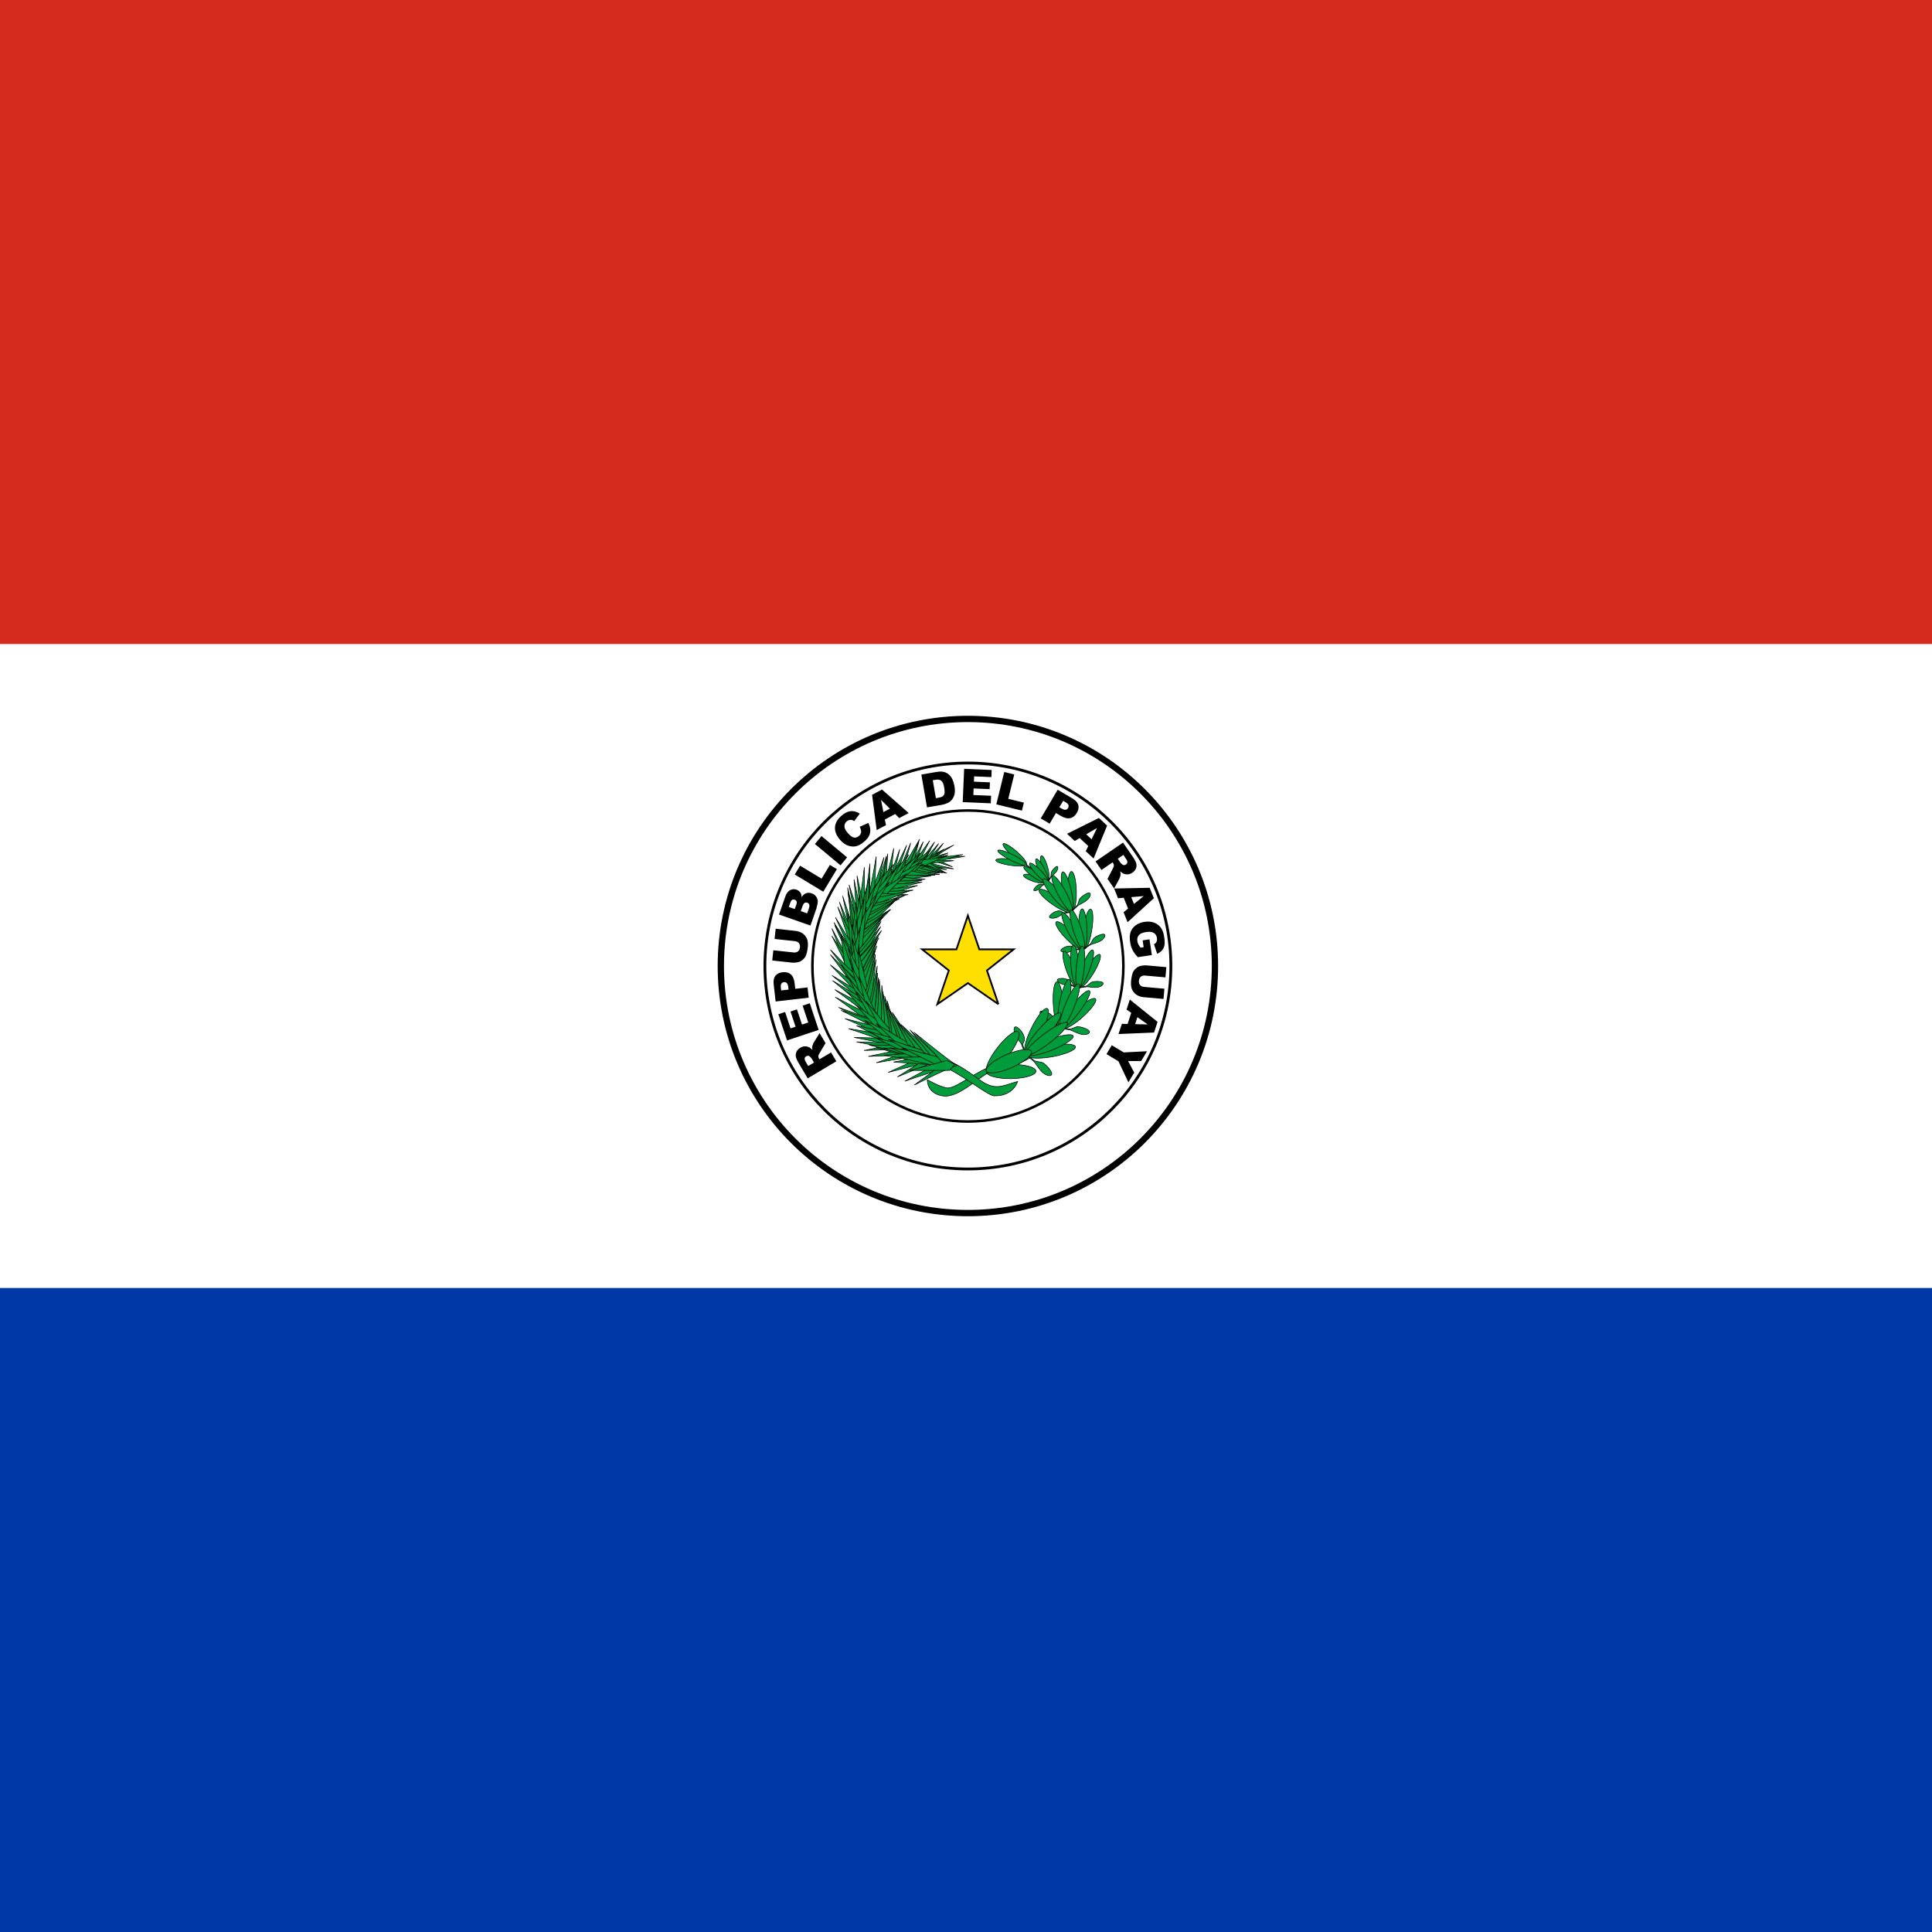
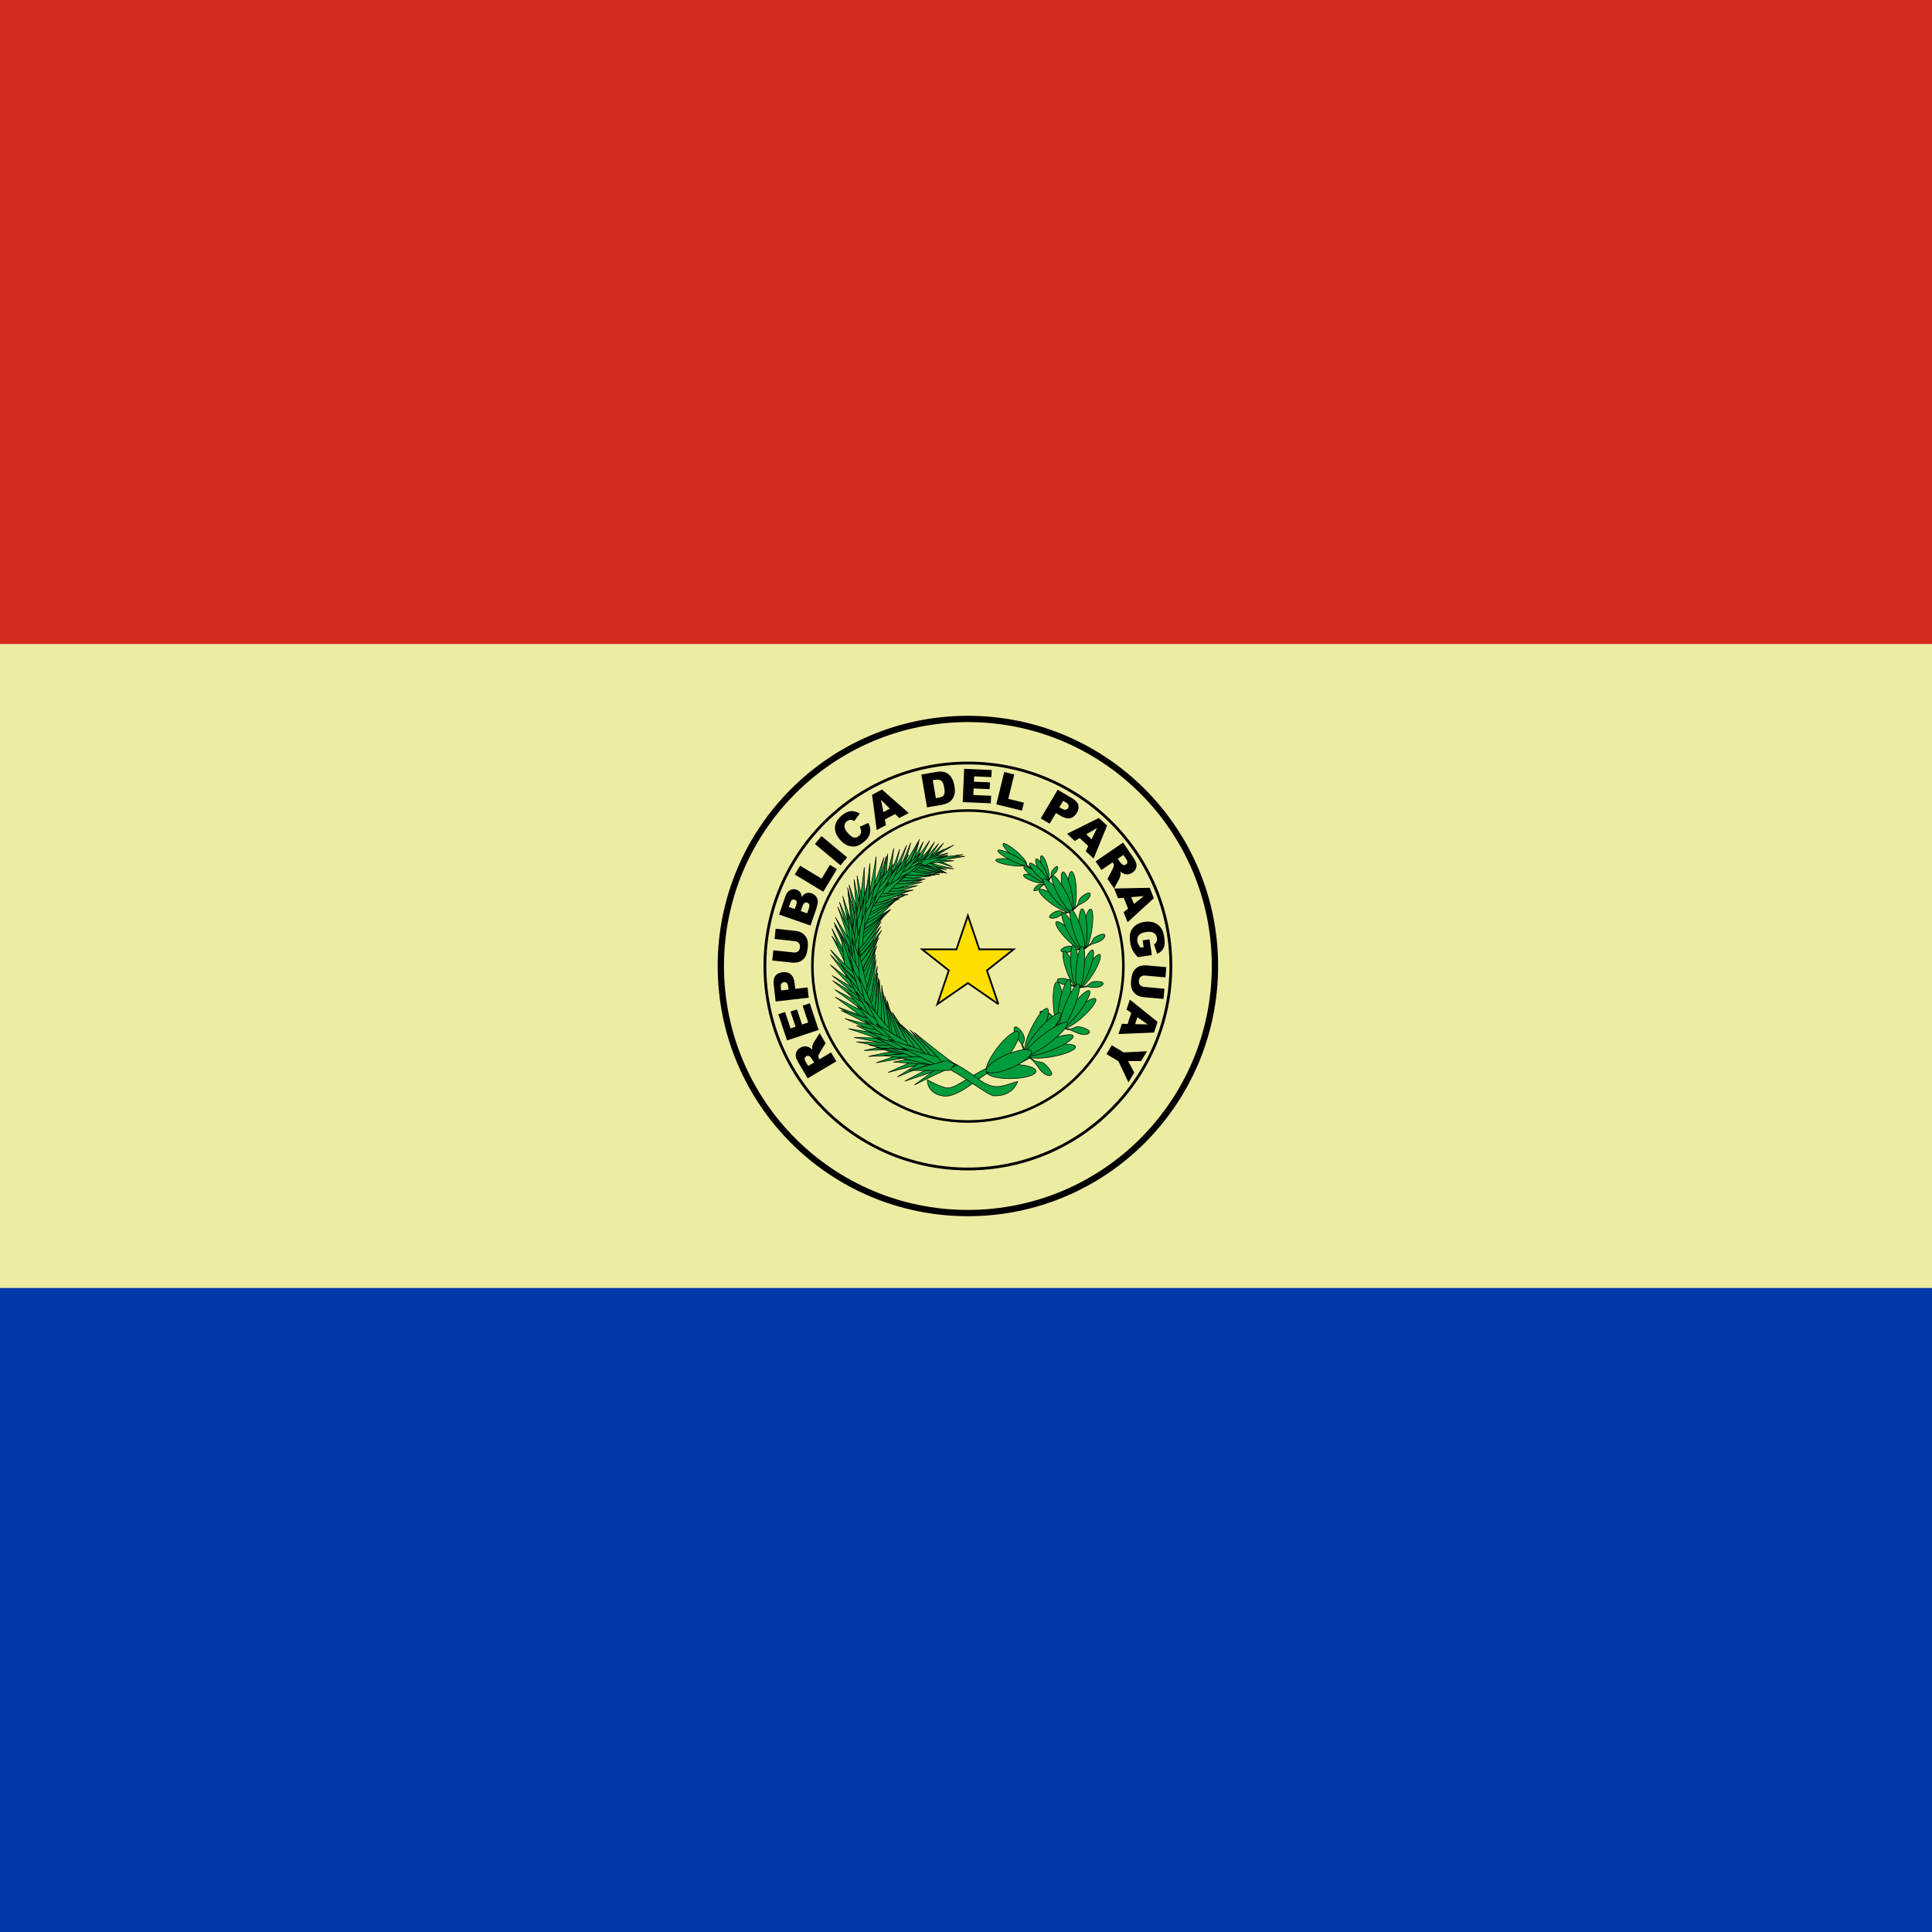
<svg xmlns="http://www.w3.org/2000/svg" height="512" width="512" id="flag-icon-css-py">
  <path fill="#0038a8" d="M0 341.013h512V512H0z" />
-   <path fill="#fff" d="M0 170.667h512v170.667H0z" />
+   <path fill="#edeca3" d="M0 170.667h512v170.667H0z" />
  <path fill="#d52b1e" d="M0 0h512v170.667H0z" />
  <g fill="none" stroke="#000" transform="translate(-208.955) scale(1.55152)">
    <circle cx="300" cy="165" r="42.2" stroke-width="1.076" />
    <circle cx="300" cy="165" r="34.67" stroke-width=".478" />
    <circle cx="300" cy="165" r="26.56" stroke-width=".438" />
  </g>
  <path d="M221.638 281.26l-7.59 4.507-2.322-3.91c-.43-.724-.698-1.315-.8-1.772a2.058 2.058 0 0 1 .14-1.337c.197-.435.537-.796 1.02-1.083.422-.25.838-.376 1.25-.378.413 0 .807.098 1.183.3.24.128.502.343.79.644-.074-.334-.102-.593-.085-.776.01-.123.07-.327.176-.612.107-.285.2-.488.277-.608l1.527-2.44 1.575 2.65-1.577 2.63c-.206.338-.317.595-.333.773a1.15 1.15 0 0 0 .165.68l.123.206 3.08-1.83zm-5.914.325l-.587-.99c-.064-.106-.22-.293-.473-.56a.722.722 0 0 0-.464-.238.816.816 0 0 0-.528.114c-.245.146-.387.336-.426.57-.04.232.07.563.323.99l.61 1.03zm-7.149-5.865l-2.308-6.937 1.79-.595 1.443 4.343 1.332-.44-1.34-4.03 1.71-.568 1.338 4.028 1.652-.55-1.486-4.468 1.897-.63 2.35 7.063zm-3.025-10.317l-.516-4.505c-.113-.982.036-1.743.447-2.285.412-.542 1.048-.863 1.91-.96.885-.102 1.608.085 2.167.56.56.475.902 1.26 1.027 2.353l.17 1.483 3.255-.373.31 2.722zm3.427-3.15l-.076-.664c-.06-.524-.192-.88-.397-1.07a.883.883 0 0 0-.734-.238.98.98 0 0 0-.67.355c-.17.205-.226.56-.168 1.068l.088.772zm-3.707-13.42l.292-2.707 5.233.565c.52.057 1 .19 1.444.402.442.21.818.508 1.126.89.308.383.512.772.61 1.166.14.548.17 1.19.09 1.93-.047.427-.127.89-.242 1.388-.114.498-.278.908-.492 1.228-.215.32-.5.603-.858.85a2.798 2.798 0 0 1-1.074.468c-.577.107-1.08.138-1.512.09l-5.234-.563.292-2.707 5.36.577c.478.052.867-.04 1.165-.277.3-.236.473-.59.524-1.06.05-.468-.043-.848-.28-1.142-.236-.293-.598-.467-1.085-.52zm1.18-6.47l1.684-4.82c.28-.804.695-1.352 1.244-1.643a2.047 2.047 0 0 1 1.703-.128c.494.172.863.473 1.108.903.164.287.245.65.243 1.093.355-.548.756-.902 1.205-1.062.45-.16.94-.147 1.47.038.432.15.785.387 1.06.71.275.32.452.69.53 1.11.05.26.027.617-.068 1.073-.127.606-.224 1.004-.29 1.193l-1.554 4.446zm4.176-1.455l.39-1.12c.142-.402.17-.706.087-.91-.083-.207-.256-.356-.517-.447-.243-.084-.46-.07-.65.038-.193.11-.357.36-.493.75l-.397 1.137zm3.274 1.144l.46-1.313c.154-.445.185-.785.09-1.022-.092-.236-.272-.4-.537-.494a.778.778 0 0 0-.688.062c-.213.128-.398.417-.556.868l-.458 1.308zm-3.277-10.302l1.41-2.335 5.697 3.438 2.2-3.645 1.86 1.123-3.61 5.982zm5.337-8.083l1.75-2.1 6.782 5.652-1.75 2.1zm11.87-4.561l2.283-1.01c.315.613.49 1.202.52 1.768a3.293 3.293 0 0 1-.312 1.61c-.238.508-.658 1.02-1.258 1.534-.727.626-1.413 1.03-2.056 1.216-.643.184-1.36.154-2.154-.09-.793-.246-1.547-.784-2.26-1.615-.953-1.11-1.39-2.215-1.313-3.316.077-1.102.655-2.116 1.732-3.042.844-.725 1.653-1.124 2.43-1.198.775-.074 1.583.142 2.425.647l-1.478 1.978c-.24-.15-.435-.24-.586-.275a1.57 1.57 0 0 0-.74 0 1.61 1.61 0 0 0-.67.354c-.47.403-.667.9-.592 1.493.052.442.336.963.85 1.563.64.743 1.19 1.155 1.652 1.237.462.082.897-.052 1.305-.403.395-.34.6-.708.61-1.104.01-.397-.12-.846-.39-1.347zm9.4-3.383l-2.74 1.462.307 1.487-2.46 1.312-1.225-9.35 2.625-1.4 7.08 6.228-2.518 1.343zm-1.402-1.415l-2.354-2.342.638 3.257zm8.338-9.042l3.994-.69c.787-.136 1.442-.14 1.963-.01.522.13.976.368 1.36.713.387.344.696.77.93 1.275.234.506.403 1.055.505 1.648.16.93.18 1.67.056 2.218a3.634 3.634 0 0 1-.66 1.44c-.315.412-.678.713-1.09.902-.562.26-1.082.43-1.56.514l-3.995.69zm3.03 1.506l.82 4.753.66-.113c.56-.097.95-.23 1.165-.394.217-.166.365-.416.446-.75.08-.333.06-.848-.06-1.545-.158-.92-.417-1.526-.777-1.815-.36-.288-.888-.372-1.585-.252zm8.312-3.026l7.304.312-.08 1.883-4.573-.194-.06 1.402 4.24.18-.076 1.8-4.242-.18-.074 1.737 4.705.2-.085 2-7.437-.32zm10.628.837l2.65.65-1.582 6.463 4.135 1.012-.518 2.112-6.785-1.66zm14.164 4.702l3.905 2.307c.85.503 1.367 1.08 1.552 1.736.184.655.056 1.355-.386 2.102-.452.767-1.037 1.23-1.754 1.39-.717.16-1.55-.042-2.496-.6l-1.286-.76-1.667 2.82-2.358-1.396zm.445 4.634l.575.34c.453.267.817.376 1.093.327a.883.883 0 0 0 .632-.44.98.98 0 0 0 .12-.75c-.06-.26-.31-.518-.75-.778l-.668-.396zm7.655 10.291l-2.275-2.116-1.306.776-2.043-1.9 8.443-4.204 2.178 2.026-3.582 8.725-2.09-1.944zm.88-1.787l1.448-2.99-2.87 1.665zm1.06 5.867l7.28-4.994 2.572 3.75c.477.694.782 1.266.915 1.715.133.45.115.9-.053 1.345-.17.447-.485.83-.948 1.147-.404.277-.81.43-1.222.46a2.45 2.45 0 0 1-1.2-.222c-.248-.113-.524-.31-.83-.592.095.33.14.586.134.77-.003.123-.048.33-.135.622-.088.29-.166.5-.236.626l-1.364 2.535-1.745-2.54 1.4-2.73c.184-.35.278-.614.282-.792 0-.24-.068-.462-.21-.667l-.135-.197-2.955 2.027zm5.88-.71l.65.947c.07.103.24.28.51.528a.722.722 0 0 0 .478.208c.187.01.36-.04.52-.148.234-.16.363-.36.387-.594.024-.235-.106-.558-.387-.968l-.678-.988zm2.73 13.216l-1.15-2.886-1.513.143-1.034-2.59 9.43-.19 1.103 2.763-6.97 6.354-1.058-2.65zm1.562-1.24l2.586-2.08-3.307.274zm2.302 9.649l1.816-.272.624 4.17-3.722.556c-.664-.717-1.14-1.368-1.428-1.952-.288-.584-.495-1.297-.62-2.14-.156-1.035-.106-1.906.15-2.612.255-.706.706-1.29 1.35-1.755.646-.463 1.42-.763 2.326-.898.953-.143 1.812-.07 2.575.218a3.86 3.86 0 0 1 1.864 1.487c.37.55.63 1.324.78 2.325.143.965.164 1.7.06 2.204a2.843 2.843 0 0 1-.634 1.313c-.32.37-.75.676-1.29.92l-.854-2.534c.314-.156.54-.376.675-.658.136-.282.175-.622.115-1.02-.088-.59-.364-1.03-.828-1.32-.463-.29-1.14-.37-2.03-.236-.944.14-1.593.42-1.944.836-.352.416-.48.94-.386 1.577.046.3.132.583.26.844.13.26.325.55.588.873l.822-.123zm5.772 12.815l-.242 2.712-5.243-.467a4.437 4.437 0 0 1-1.45-.375 3.194 3.194 0 0 1-1.143-.87c-.316-.376-.526-.76-.632-1.153-.15-.545-.19-1.188-.125-1.928.04-.43.11-.893.215-1.393s.262-.913.47-1.237a3.19 3.19 0 0 1 .842-.865 2.798 2.798 0 0 1 1.065-.49c.575-.117 1.08-.157 1.51-.118l5.243.467-.242 2.71-5.368-.477c-.48-.043-.867.057-1.16.3-.294.24-.462.597-.504 1.07-.04.467.06.846.302 1.135.242.29.607.457 1.095.5zm-9.76 9.34l.97-2.95-1.25-.862.87-2.65 7.35 5.91-.928 2.827-9.423.394.892-2.712zm1.993.054l3.318.064-2.712-1.912zm3.159 7.176l-1.558 2.6-3.473-.004 1.64 3.06-1.547 2.584-2.637-5.582-3.17-1.9 1.404-2.346 3.172 1.9z" />
  <g fill="#009b3a" stroke="#000" stroke-width=".155">
    <path d="M265.158 225.436s24.905 10.73 20.557 32.903c-4.35 22.172-18.215 22.023-23.652 24.474-5.437 2.45-9.188 5.957-11.333 5.467-2.145-.49-4.98-2.145-4.98-2.145s-.228 3.64 4.14 4.304c4.366.662 10.106-5.748 12.864-6.46 2.757-.713 19.685-2.55 23.805-25.112 4.806-24.083-21.246-32.725-21.4-33.432z" />
    <path d="M277.726 230.152a3.42.81 75.104 0 1-1.64.126 3.42.81 75.104 1 1 1.64-.126z" />
    <path d="M276.872 230.385a3.523.786 63.335 1 1-1.485.543 3.523.786 63.335 0 1 1.485-.543zm-2.497 1.645a3.336.83 17.053 0 1-.156 1.685 3.336.83 17.053 0 1 .155-1.685z" />
    <path d="M274.747 231.114a3.508.79 34.225 1 1-.716 1.42 3.508.79 34.225 1 1 .717-1.42z" />
    <path d="M275.802 230.68a3.567.776 46.194 1 1-1.084 1.11 3.567.776 46.194 0 1 1.084-1.11z" />
    <path d="M277.54 233.814c.014.016-.96.542-1.182.62-.22.08-.52-.294-1.155.032-.635.326-1.07.92-1.21 1.27-.138.348.18.494.948.12.768-.372.97-.963 1.34-1.194.37-.232.99-.573 1.344-.698.153-.334.65-1.05.907-1.46.257-.412 1.265-1.09 1.632-1.88.32-.653.2-1.21-.23-.976-.427.232-.98.888-1.24 1.36-.257.47-.036 1.07-.322 1.512-.226.32-.772 1.293-.83 1.294zm7.71 2.546a1.15 5.128-1.585 1 1-2.313-.555 1.15 5.128-1.585 1 1 2.314.554z" />
    <path d="M283.963 236.312a5.34 1.105 77.49 1 1-2.237.112 5.34 1.105 77.49 1 1 2.237-.112z" />
    <path d="M279.975 237.553a4.976 1.186 34.91 1 1-.773 2.345 4.976 1.186 34.91 1 1 .773-2.345z" />
    <path d="M280.782 236.42a5.32 1.11 50.904 0 1-1.462 1.714 5.32 1.11 50.904 1 1 1.462-1.713z" />
    <path d="M282.396 236.265a5.436 1.085 61.837 1 1-1.87 1.107 5.436 1.085 61.837 1 1 1.87-1.107z" />
    <path d="M283.76 241.525c.017.028-1.51.346-1.84.36-.332.014-.623-.654-1.61-.472-.988.183-1.788.84-2.096 1.277-.307.437.085.79 1.272.598 1.186-.19 1.66-.947 2.25-1.113.59-.166 1.562-.376 2.093-.398.32-.41 1.246-1.213 1.738-1.686.492-.473 2.11-.993 2.88-1.96.66-.79.678-1.642.008-1.5-.67.14-1.655.833-2.168 1.392-.513.56-.405 1.518-.948 2.022-.42.357-1.497 1.506-1.578 1.48zm5.54 5.167a1.146 5.15 8.74 1 1-2.16-.992 1.146 5.15 8.74 1 1 2.16.992z" />
    <path d="M288.074 246.38a1.097 5.376-2.05 1 1-2.206-.317 1.097 5.376-2.05 1 1 2.206.318z" />
    <path d="M283.947 246.847a5 1.18 46.026 1 1-1.18 2.167 5 1.18 46.026 1 1 1.18-2.167z" />
    <path d="M284.94 245.885a5.36 1.1 61.79 1 1-1.738 1.412 5.36 1.1 61.79 1 1 1.738-1.412z" />
    <path d="M286.523 246.04a5.478 1.077 72.543 1 1-2.027.734 5.478 1.077 72.543 1 1 2.027-.734z" />
    <path d="M286.926 251.486c.01.03-1.538.05-1.865 0-.326-.05-.49-.765-1.487-.774-.998-.01-1.9.485-2.28.858-.378.373-.058.796 1.136.836 1.193.04 1.794-.616 2.4-.667.606-.052 1.594-.073 2.117.007.39-.343 1.438-.96 2.004-1.332.567-.373 2.244-.576 3.17-1.382.788-.656.958-1.492.278-1.482-.68.012-1.768.506-2.37.96-.603.454-.67 1.42-1.292 1.815-.474.272-1.735 1.2-1.81 1.16m2.683 6.719a1.145 5.152 31.31 0 1-1.57-1.813 1.145 5.152 31.31 0 1 1.57 1.814" />
    <path d="M288.602 257.413a1.09 5.41 20.618 0 1-1.874-1.208 1.09 5.41 20.618 0 1 1.874 1.208m-3.91-1.273a5.082 1.16 69.934 0 1-1.91 1.522 5.082 1.16 69.934 0 1 1.91-1.522" />
    <path d="M285.964 255.66a1.083 5.448-4.863 0 1-2.122.59 1.083 5.448-4.863 1 1 2.122-.59" />
    <path d="M287.345 256.466a1.063 5.552 5.55 1 1-2.12-.158 1.063 5.552 5.55 1 1 2.12.158" />
    <path d="M285.592 261.68c-.003.03-1.413-.59-1.69-.77-.275-.182-.146-.913-1.046-1.334-.9-.422-1.907-.336-2.395-.147-.488.188-.362.713.704 1.243 1.065.53 1.864.17 2.432.375.568.203 1.47.592 1.913.883.484-.156 1.673-.293 2.33-.405.657-.112 2.254.393 3.406.028.968-.283 1.447-.988.827-1.26-.62-.27-1.797-.262-2.52-.09-.72.172-1.157 1.04-1.872 1.15-.534.055-2.036.395-2.088.326m.914 8.208a1.34 5.868 48.457 1 1-1.134-2.57 1.34 5.868 48.457 1 1 1.134 2.57" />
    <path d="M285.654 268.66a1.274 6.178 37.466 1 1-1.665-2.01 1.274 6.178 37.466 1 1 1.664 2.01" />
    <path d="M281.775 265.837a1.332 5.91-3.478 1 1-2.6.99 1.332 5.91-3.478 1 1 2.6-.99" />
    <path d="M283.327 265.76a1.25 6.29 11.633 0 1-2.53-.116 1.25 6.29 11.633 1 1 2.53.116" />
    <path d="M284.584 267.14a1.234 6.377 22.12 1 1-2.282-.94 1.234 6.377 22.12 1 1 2.282.94" />
    <path d="M280.937 272.276c-.014.034-1.36-1.16-1.606-1.46-.243-.3.14-1.06-.713-1.852-.852-.79-1.99-1.06-2.59-1.027-.598.032-.632.656.366 1.627 1 .97 1.996.863 2.555 1.293.558.43 1.424 1.186 1.815 1.667.586 0 1.94.28 2.7.395.76.113 2.352 1.248 3.74 1.262 1.158.038 1.917-.567 1.323-1.09-.593-.525-1.89-.94-2.742-1.012-.85-.072-1.617.73-2.44.59-.607-.13-2.372-.3-2.407-.394m-2.452 7.835a1.5 6.47 79.752 1 1 .31-3.098 1.5 6.47 79.752 1 1-.31 3.1" />
    <path d="M278.362 278.45a1.432 6.78 68.504 0 1-.51-2.874 1.432 6.78 68.504 0 1 .51 2.875" />
    <path d="M276.143 273.517a1.496 6.49 26.238 0 1-3.05-.563 1.496 6.49 26.238 1 1 3.05.563" />
    <path d="M277.695 274.355a1.412 6.88 41.823 0 1-2.38-1.573 1.412 6.88 41.823 0 1 2.38 1.573" />
    <path d="M278.145 276.403a1.392 6.974 52.67 1 1-1.69-2.214 1.392 6.974 52.67 0 1 1.69 2.213" />
    <path d="M271.815 279.165c-.033.024-.68-1.89-.753-2.318-.072-.427.713-.93.322-2.174-.39-1.244-1.34-2.158-1.937-2.474-.596-.318-.97.257-.537 1.757.434 1.5 1.455 1.976 1.76 2.708.304.73.726 1.952.84 2.635.566.34 1.72 1.39 2.39 1.937.673.548 1.59 2.55 2.92 3.364 1.097.707 2.16.57 1.874-.27-.286-.842-1.312-1.988-2.094-2.548-.782-.56-1.96-.24-2.678-.85-.514-.476-2.125-1.657-2.107-1.767" />
    <path d="M267.982 285.852a1.88 6.546 89.068 0 1 .01-3.762 1.88 6.546 89.068 0 1-.01 3.762" />
    <path d="M267.113 279.972a1.817 6.774 37.587 0 1-2.79-2.334 1.817 6.774 37.587 1 1 2.79 2.334" />
    <path d="M268.03 282.966a1.858 6.627 66.472 0 1-1.33-3.473 1.858 6.627 66.472 0 1 1.33 3.473m1.783-56.972a4.066.827 41.126 0 1-1.544.84 4.066.827 41.126 1 1 1.543-.84m-2 1.692a4.118.816 8.163 0 1 .313 1.69 4.118.816 8.163 1 1-.313-1.69" />
    <path d="M268.618 226.615a4.307.78 26.817 1 1-.816 1.336 4.307.78 26.817 0 1 .816-1.335m-29.51 52.859s5.486 1.177 10.256 2.91c4.77 1.734 12.015 7.683 13.963 8.02 2.184.1 5.214-.646 6.364-3.8-3.364.897-5.38 2.26-8.593.495-1.135-.43-4.85-3.813-8.924-5.624-4.074-1.81-12.29-3.875-12.29-3.875l-.774 1.875m5.848-49.603c-.02-.047 6.315-3.332 6.315-3.332l-6.964 1.782-.81 1.225 1.458.326" />
    <path d="M250.947 231.41c-2.445-.445-6.205-1.267-8.6-1.46 1.656-1.832 3.936-4.93 5.34-6.834-.927 1.815-2.384 4.208-2.958 5.945 1.684.91 4.333 1.622 6.217 2.35" />
    <path d="M243.825 230.26c-.027-.042 5.612-4.344 5.612-4.344l-6.518 2.916-.58 1.347 1.485.08" />
    <path d="M249.814 231.347c-2.462-.468-6.25-1.33-8.657-1.538 1.626-1.89 3.855-5.083 5.23-7.044-.898 1.872-2.314 4.34-2.858 6.132 1.708.946 4.38 1.692 6.284 2.45" />
    <path d="M242.894 230.618c-.015-.048 6.608-2.768 6.608-2.768l-7.116 1.17-.918 1.15 1.426.448" />
    <path d="M249.07 231.41c-2.49-.208-6.34-.673-8.744-.62 1.386-2.097 3.215-5.587 4.344-7.73-.667 2-1.778 4.663-2.105 6.544 1.8.776 4.532 1.242 6.504 1.805" />
    <path d="M242.212 230.65c-.037-.038 4.476-5.456 4.476-5.456l-5.672 4.242-.264 1.446 1.46-.233" />
    <path d="M249.038 231.766c-2.668-.05-6.806-.286-9.357-.06 1.264-2.385 2.857-6.323 3.84-8.742-.507 2.23-1.42 5.215-1.578 7.29 1.993.72 4.943 1.037 7.096 1.512" />
    <path d="M241.312 231.937c-.035-.048 5.436-5.216 5.436-5.216l-6.578 3.64-.45 1.56 1.59.017" />
    <path d="M247.844 231.937c-2.868.01-7.283-.145-10.08.168 1.856-2.66 4.39-7.037 5.952-9.726-1.01 2.468-2.612 5.778-3.213 8.07 2 .742 5.116 1.018 7.34 1.487" />
    <path d="M239.48 232.325c-.026-.052 6.945-5.882 6.945-5.882l-7.85 4.174-.808 1.728 1.714-.02" />
    <path d="M246.804 232.107c-2.84.41-7.236.872-9.963 1.567 1.46-2.85 3.343-7.47 4.505-10.31-.646 2.548-1.76 5.998-2.027 8.315 2.088.445 5.215.28 7.486.427" />
    <path d="M238.55 233.488c-.04-.04 5.35-7.41 5.35-7.41l-6.677 6.037-.358 1.85 1.685-.477" />
    <path d="M245.237 232.992c-2.86.266-7.277.507-10.04 1.064 1.617-2.773 3.758-7.292 5.08-10.067-.79 2.51-2.096 5.898-2.493 8.198 2.06.55 5.193.542 7.453.804" />
    <path d="M237.588 234.264c-.028-.052 6.81-5.894 6.81-5.894l-7.727 4.165-.78 1.74 1.698-.012" />
    <path d="M244.4 233.287c-2.85.6-7.273 1.362-9.996 2.237 1.332-2.91 3.006-7.597 4.04-10.475-.527 2.555-1.48 6.032-1.635 8.335 2.133.294 5.285-.086 7.59-.098" />
    <path d="M236.455 234.574c-.046-.033 4.352-8.08 4.352-8.08l-5.89 6.987-.097 1.847 1.635-.753" />
    <path d="M244.4 233.752c-3.06.795-7.824 1.84-10.71 2.934 1.11-3.31 2.376-8.616 3.16-11.876-.265 2.878-.89 6.804-.778 9.383 2.38.235 5.798-.327 8.327-.44" />
    <path d="M235.602 236.436c-.046-.047 5.482-8.096 5.482-8.096l-7.01 6.544-.295 2.042 1.822-.49" />
    <path d="M243.19 234.667c-3.007.95-7.7 2.24-10.52 3.476.948-3.33 1.962-8.642 2.59-11.905-.13 2.858-.568 6.77-.337 9.313 2.38.106 5.754-.634 8.266-.883" />
    <path d="M234.5 237.63c-.053-.037 4.167-8.937 4.167-8.937l-5.924 7.698.027 2.056 1.73-.815" />
    <path d="M242.04 235.893c-3.078.702-7.87 1.602-10.788 2.604 1.246-3.242 2.737-8.453 3.66-11.655-.39 2.838-1.18 6.703-1.182 9.256 2.36.3 5.787-.162 8.31-.205" />
    <path d="M233.507 238.484c-.036-.055 6.81-6.994 6.81-6.994l-8.027 5.18-.654 1.963 1.872-.15" />
    <path d="M240.675 237.103c-3.05.41-7.783.85-10.696 1.583 1.415-3.176 3.192-8.333 4.29-11.5-.556 2.85-1.565 6.705-1.723 9.303 2.286.537 5.66.407 8.128.613" />
    <path d="M232.158 237.786c-.05-.042 4.632-8.752 4.632-8.752l-6.283 7.364-.098 2.086 1.748-.698" />
    <path d="M241.048 236.064c-3.317 1.358-8.5 3.25-11.607 4.926 1.02-3.938 2.094-10.177 2.76-14.01-.12 3.32-.568 7.89-.29 10.815 2.634-.083 6.36-1.228 9.138-1.73" />
    <path d="M231.522 240.44c-.054-.048 5.544-10.044 5.544-10.044l-7.32 8.498-.2 2.373 1.975-.828" />
    <path d="M239.776 237.305c-3.25 1.528-8.34 3.69-11.367 5.516.84-3.937 1.636-10.144 2.13-13.96.03 3.28-.215 7.807.192 10.673 2.625-.232 6.294-1.574 9.044-2.228" />
    <path d="M230.39 241.96c-.062-.035 4.045-10.81 4.045-10.81l-6.055 9.654.153 2.34 1.856-1.184" />
    <path d="M238.348 238.205c-3.243 1.553-8.32 3.755-11.338 5.606.817-3.94 1.573-10.15 2.043-13.968.05 3.277-.166 7.803.26 10.663 2.625-.253 6.288-1.624 9.035-2.3" />
    <path d="M229.474 243.247c-.05-.052 6.26-9.53 6.26-9.53l-7.893 7.8-.384 2.364 2.017-.633" />
    <path d="M238.053 237.708c-2.89 2.31-7.465 5.702-10.073 8.238-.004-3.98-.537-10.112-.86-13.884.727 3.123 1.447 7.51 2.46 10.137 2.547-.908 5.892-3.148 8.473-4.49" />
    <path d="M229.784 243.697c-.07-.01.725-11.42.725-11.42l-3.017 11.103.842 2.092 1.45-1.775" />
    <path d="M237.23 238.763c-2.9 2.294-7.485 5.663-10.102 8.186.012-3.982-.495-10.12-.8-13.894.71 3.128 1.413 7.52 2.414 10.154 2.55-.894 5.903-3.117 8.49-4.447" />
    <path d="M229.055 245.637c-.065-.028 2.917-11.16 2.917-11.16l-5.048 10.263.398 2.29 1.733-1.393" />
    <path d="M236.905 239.027c-2.74 2.7-7.103 6.705-9.525 9.606-.43-4.083-1.636-10.315-2.372-14.15 1.084 3.123 2.296 7.54 3.623 10.123 2.536-1.224 5.752-3.905 8.275-5.58" />
    <path d="M229.07 247.064c-.072-.01.546-11.87.546-11.87l-2.915 11.533.906 2.177 1.464-1.84" />
    <path d="M236.036 240.998c-2.932 2.424-7.577 5.992-10.212 8.65-.092-4.135-.777-10.503-1.19-14.418.816 3.238 1.655 7.788 2.758 10.51 2.608-.965 6.01-3.323 8.645-4.742" />
    <path d="M228.2 248.414c-.06-.04 4.133-11.164 4.133-11.164l-6.196 9.89.162 2.452 1.9-1.178" />
    <path d="M235.99 241.044c-2.596 2.746-6.728 6.82-9.022 9.77-.41-4.14-1.558-10.457-2.258-14.34 1.03 3.16 2.182 7.637 3.44 10.25 2.403-1.247 5.45-3.975 7.84-5.68" />
    <path d="M228.356 248.988c-.072 0-.488-11.802-.488-11.802l-1.912 11.754 1.096 2.044 1.305-1.996" />
    <path d="M234.718 241.93c-2.512 2.77-6.52 6.882-8.723 9.853-.532-4.14-1.864-10.454-2.677-14.337 1.12 3.157 2.404 7.63 3.738 10.235 2.362-1.268 5.325-4.025 7.662-5.75" />
    <path d="M227.69 250.167c-.067-.02 1.317-11.99 1.317-11.99l-3.515 11.34.7 2.33 1.497-1.68" />
    <path d="M234.175 242.394c-2.296 3-5.983 7.48-7.958 10.65-.844-4.065-2.653-10.215-3.76-13.998 1.36 3.03 2.98 7.354 4.51 9.816 2.26-1.493 5.007-4.523 7.208-6.468" />
    <path d="M227.643 251.284c-.07-.003-.76-12.004-.76-12.004l-1.512 11.91 1.09 2.097 1.183-2.003" />
    <path d="M233.942 243.077c-2.155 3.14-5.633 7.847-7.457 11.142-1.054-4.05-3.182-10.15-4.485-13.9 1.518 2.98 3.364 7.248 5.026 9.647 2.196-1.62 4.803-4.816 6.916-6.89" />
    <path d="M228.387 252.4c-.067-.02 1.222-12.057 1.222-12.057l-3.438 11.334.725 2.373 1.49-1.65" />
    <path d="M233.507 244.194c-1.857 3.422-4.888 8.585-6.402 12.115-1.412-3.88-4.075-9.648-5.706-13.197 1.774 2.753 3.992 6.74 5.86 8.893 2.034-1.917 4.335-5.456 6.247-7.812" />
    <path d="M227.97 253.394c-.07.02-3.37-11.435-3.37-11.435l1.138 12.052 1.518 1.7.712-2.318" />
    <path d="M233.43 245.528c-1.936 3.412-5.09 8.56-6.674 12.078-1.42-3.868-4.11-9.617-5.76-13.155 1.803 2.745 4.05 6.72 5.952 8.867 2.106-1.91 4.5-5.44 6.482-7.79" />
    <path d="M228.124 255.55c-.072 0-1.238-12.023-1.238-12.023l-1.113 12.025 1.203 2.06 1.148-2.06" />
    <path d="M233.632 246.583c-1.99 3.367-5.227 8.44-6.868 11.92-1.357-3.9-3.954-9.713-5.545-13.29 1.757 2.786 3.94 6.813 5.805 9.006 2.137-1.863 4.586-5.335 6.607-7.637" />
    <path d="M228.015 256.513c-.07.008-2.23-11.808-2.23-11.808l-.11 12.093 1.37 1.904.97-2.19" />
    <path d="M232.778 248.29c-2.147 3.224-5.62 8.065-7.422 11.428-1.168-3.99-3.483-9.974-4.9-13.656 1.62 2.905 3.607 7.077 5.365 9.395 2.222-1.71 4.832-5.008 6.958-7.167" />
    <path d="M226.976 257.832c-.07-.02.998-12.07.998-12.07l-3.29 11.445.796 2.332 1.496-1.708" />
    <path d="M232.902 248.585c-1.835 3.49-4.838 8.767-6.318 12.35-1.532-3.804-4.39-9.435-6.14-12.9 1.88 2.665 4.243 6.542 6.206 8.607 2.05-2 4.338-5.627 6.252-8.057" />
    <path d="M226.572 258.84c-.07.022-3.704-11.248-3.704-11.248l1.426 11.96 1.596 1.63.682-2.342" />
    <path d="M232.406 249.484c-1.282 3.832-3.444 9.673-4.363 13.517-2.08-3.403-5.74-8.31-7.984-11.332 2.252 2.207 5.16 5.5 7.403 7.1 1.717-2.413 3.424-6.477 4.943-9.284" />
    <path d="M229.86 259.755c-.067.025-4.01-11.093-4.01-11.093l1.753 11.897 1.64 1.562.618-2.367" />
    <path d="M232.375 250.664c-1.254 3.844-3.374 9.707-4.265 13.56-2.105-3.38-5.8-8.25-8.066-11.248 2.27 2.184 5.2 5.445 7.455 7.022 1.7-2.43 3.377-6.512 4.875-9.334" />
    <path d="M229.892 261.648c-.065.035-5.16-10.374-5.16-10.374l3.005 11.52 1.794 1.295.363-2.442" />
    <path d="M231.987 251.626c-.802 3.99-2.23 10.107-2.67 14.055-2.478-3.05-6.704-7.347-9.297-9.994 2.502 1.84 5.786 4.652 8.204 5.892 1.406-2.652 2.602-6.94 3.763-9.952" />
    <path d="M230.234 263.277c-.07.014-2.783-11.633-2.783-11.633l.46 12.078 1.457 1.807.867-2.252" />
    <path d="M232.002 252.867c-.424 4.08-1.273 10.36-1.342 14.35-2.74-2.703-7.333-6.412-10.152-8.697 2.654 1.494 6.173 3.85 8.687 4.76 1.148-2.83 1.935-7.258 2.808-10.413" />
    <path d="M230.373 264.13c-.055.054-7.355-8.398-7.355-8.398l5.543 10.172 2.026.692-.213-2.465" />
    <path d="M232.158 254.294c-.44 4.078-1.314 10.353-1.4 14.342-2.73-2.72-7.308-6.453-10.118-8.755 2.648 1.51 6.158 3.888 8.67 4.81 1.16-2.822 1.963-7.246 2.848-10.396" />
    <path d="M231.196 266.07c-.064.038-5.65-10.124-5.65-10.124l3.55 11.364 1.853 1.213.246-2.453" />
    <path d="M232.483 255.97c-.268 4.102-.877 10.427-.795 14.42-2.84-2.553-7.564-6.008-10.465-8.138 2.706 1.348 6.31 3.51 8.853 4.28 1.04-2.89 1.657-7.36 2.407-10.562" />
    <path d="M231.91 267.932c-.058.05-6.98-8.85-6.98-8.85l5.09 10.504 1.993.82-.104-2.474" />
    <path d="M232.56 257.863c-.243 4.105-.814 10.435-.708 14.427-2.854-2.527-7.6-5.94-10.512-8.046 2.714 1.324 6.33 3.456 8.877 4.204 1.022-2.9 1.613-7.377 2.344-10.585" />
    <path d="M232.546 269.437c-.067.03-4.894-10.67-4.894-10.67l2.708 11.68 1.76 1.404.426-2.413" />
    <path d="M232.747 259.088c.14 4.12.163 10.497.64 14.456-3.068-2.13-8.092-4.89-11.18-6.593 2.817.954 6.602 2.59 9.2 2.99.743-3.025.913-7.56 1.34-10.852" />
    <path d="M233.4 269.018c-.042.068-8.94-6.12-8.94-6.12l7.578 8.35 2.106.11-.745-2.34" />
    <path d="M233.027 259.523c.355 4.1.71 10.456 1.395 14.383-3.182-2.008-8.358-4.568-11.537-6.148 2.87.843 6.744 2.33 9.367 2.632.586-3.044.52-7.57.775-10.867" />
    <path d="M234.36 271.3c-.054.05-7.447-8.563-7.447-8.563l5.64 10.28 2.04.743-.232-2.46" />
    <path d="M233.678 261.09c.528 4.083 1.15 10.424 1.998 14.314-3.255-1.818-8.52-4.07-11.755-5.46 2.895.67 6.82 1.927 9.445 2.07.456-3.08.198-7.608.313-10.924" />
    <path d="M235.85 272.742c-.042.067-8.87-6.27-8.87-6.27l7.482 8.475 2.106.145-.718-2.35" />
    <path d="M233.957 262.827c.795 4.036 1.835 10.32 2.935 14.133-3.354-1.51-8.733-3.265-12.038-4.35 2.92.398 6.9 1.282 9.518 1.177.248-3.126-.31-7.63-.415-10.96" />
    <path d="M236.828 273.983c-.056.05-7.337-8.698-7.337-8.698l5.507 10.38 2.03.782-.2-2.464" />
    <path d="M234.438 263.945c1.165 3.924 2.782 10.063 4.227 13.723-3.457-1.06-8.94-2.092-12.308-2.734 2.923.006 6.94.357 9.52-.097-.05-3.157-1.022-7.58-1.44-10.892" />
    <path d="M237.216 273.998c-.016.08-10.25-2.195-10.25-2.195l9.747 4.846 1.97-.742-1.467-1.91" />
    <path d="M235.106 265.17c1.15 3.93 2.742 10.077 4.173 13.745-3.455-1.08-8.934-2.143-12.3-2.803 2.922.023 6.94.396 9.52-.044-.035-3.156-.99-7.585-1.394-10.898" />
    <path d="M238.89 275.084c-.03.073-9.806-4.736-9.806-4.736l8.796 7.13 2.108-.197-1.097-2.195" />
    <path d="M234.594 265.853c1.947 3.58 4.795 9.23 6.962 12.49-3.593-.274-9.156-.074-12.576.042 2.854-.64 6.847-1.183 9.27-2.196-.7-3.078-2.565-7.19-3.656-10.337" />
    <path d="M240.443 276.155c-.02.08-10.19-2.814-10.19-2.814l9.563 5.416 2.01-.614-1.383-1.987" />
    <path d="M235.65 267.373c1.967 3.568 4.848 9.195 7.034 12.44-3.592-.243-9.15.004-12.566.15 2.848-.665 6.835-1.243 9.248-2.277-.718-3.073-2.607-7.173-3.717-10.312" />
    <path d="M241.73 276.993c-.036.068-9.496-5.68-9.496-5.68l8.297 7.94 2.135.02-.934-2.28" />
    <path d="M236.44 268.273c2.28 3.33 5.656 8.61 8.118 11.59-3.552.222-8.986 1.195-12.328 1.786 2.732-1.04 6.593-2.14 8.862-3.494-1.004-2.996-3.257-6.87-4.652-9.883" />
    <path d="M242.43 277.83c-.004.084-10.252-.24-10.252-.24l10.14 2.996 1.805-1.12-1.694-1.635m5.941-49.664c.002-.032 7.376-1.23 7.376-1.23l-7.337.17-1.28.658 1.24.402" />
    <path d="M252.42 229.734c-2.14-.647-5.373-1.73-7.57-2.207 2.335-.928 5.79-2.574 7.915-3.583-1.635 1.024-4.013 2.34-5.28 3.365 1.224.83 3.446 1.68 4.936 2.424" />
    <path d="M248.045 228.415c-.008-.03 7.135-1.96 7.135-1.96l-7.392.942-1.114.765 1.37.253" />
    <path d="M252.762 230.26c-2.5-.234-6.335-.714-8.802-.74 1.86-1.644 4.465-4.398 6.07-6.09-1.104 1.59-2.8 3.698-3.532 5.2 1.676.674 4.367 1.124 6.264 1.63" />
    <path d="M245.392 228.927c.006-.033 7.416-.838 7.416-.838l-7.226-.232-1.35.594 1.16.475" />
    <path d="M250.884 230.54c-2.273-.434-5.727-1.192-8.027-1.46 2.185-1.074 5.37-2.92 7.33-4.052-1.464 1.106-3.623 2.55-4.716 3.626 1.386.686 3.78 1.305 5.414 1.886" />
    <path d="M244.756 228.85c-.02-.03 6.527-2.81 6.527-2.81l-7.15 1.887-.856.87 1.48.052" />
    <path d="M250.667 231.363c-1.892-.782-4.79-2.105-6.662-2.656 1.45-1.348 3.492-3.71 4.75-5.16-.875 1.447-2.212 3.32-2.803 4.757 1.256 1.07 3.288 2.12 4.715 3.06" />
    <path d="M245.128 229.33c-.014-.044 5.08-2.2 5.08-2.2l-5.532.757-.68.986 1.132.457m-4.251 47.554c.005.082-10.524.08-10.524.08l10.657 2.605 1.748-1.147-1.88-1.54" />
    <path d="M242.77 277.567c-.012.077-10.69-2.486-10.69-2.486l10.266 5.033 2.01-.648-1.586-1.898" />
    <path d="M244.523 278.28c0 .08-10.612-.534-10.612-.534l10.613 3.198 1.82-1.03-1.82-1.633" />
    <path d="M237.79 270.787c2.76 3.042 6.896 7.89 9.793 10.574-3.564.54-8.932 1.98-12.235 2.86 2.625-1.26 6.382-2.684 8.495-4.21-1.423-2.833-4.23-6.41-6.053-9.223" />
    <path d="M245.982 278.824c-.02.074-10.608-3.472-10.608-3.472l9.968 5.927 2.088-.44-1.448-2.016" />
    <path d="M238.767 271.485c3.01 2.744 7.547 7.15 10.65 9.512-3.415.984-8.492 3.104-11.617 4.4 2.424-1.6 5.935-3.503 7.833-5.31-1.685-2.695-4.796-5.976-6.866-8.602" />
    <path d="M246.85 279.475c.017.082-10.065 1.98-10.065 1.98l10.607.722 1.497-1.478-2.04-1.225" />
    <path d="M244.756 278.84c.01.08-10.5.805-10.5.805l10.834 1.86 1.66-1.26-1.994-1.406" />
    <path d="M246.695 279.398c-.007.077-10.855-1.74-10.855-1.74l10.623 4.306 1.96-.783-1.728-1.782z" />
    <path d="M248.495 279.987c.006.08-10.632.2-10.632.2l10.832 2.455 1.738-1.153-1.938-1.503z" />
    <path d="M241.203 272.974c2.984 2.843 7.476 7.39 10.57 9.864-3.518.782-8.768 2.59-11.998 3.693 2.525-1.436 6.168-3.114 8.162-4.78-1.633-2.726-4.704-6.098-6.734-8.776z" />
    <path d="M250 280.422c-.014.075-10.848-2.728-10.848-2.728l10.394 5.22 2.05-.584-1.596-1.908z" />
    <path d="M242.243 273.595c3.21 2.528 8.07 6.605 11.344 8.746-3.335 1.217-8.244 3.68-11.265 5.188 2.3-1.76 5.66-3.9 7.42-5.833-1.884-2.57-5.236-5.625-7.5-8.1z" />
    <path d="M250.916 281.01c.022.082-9.898 2.67-9.898 2.67l10.64-.012 1.384-1.577-2.127-1.078z" />
  </g>
  <path d="M264.584 266.117l-8.085-5.588-8.086 5.587 3.032-8.94-7.075-5.59h9.097l3.032-8.94 3.03 8.94h9.097l-7.075 5.59 3.032 8.94z" fill="#fedf00" stroke="#000" stroke-width=".464" />
</svg>
